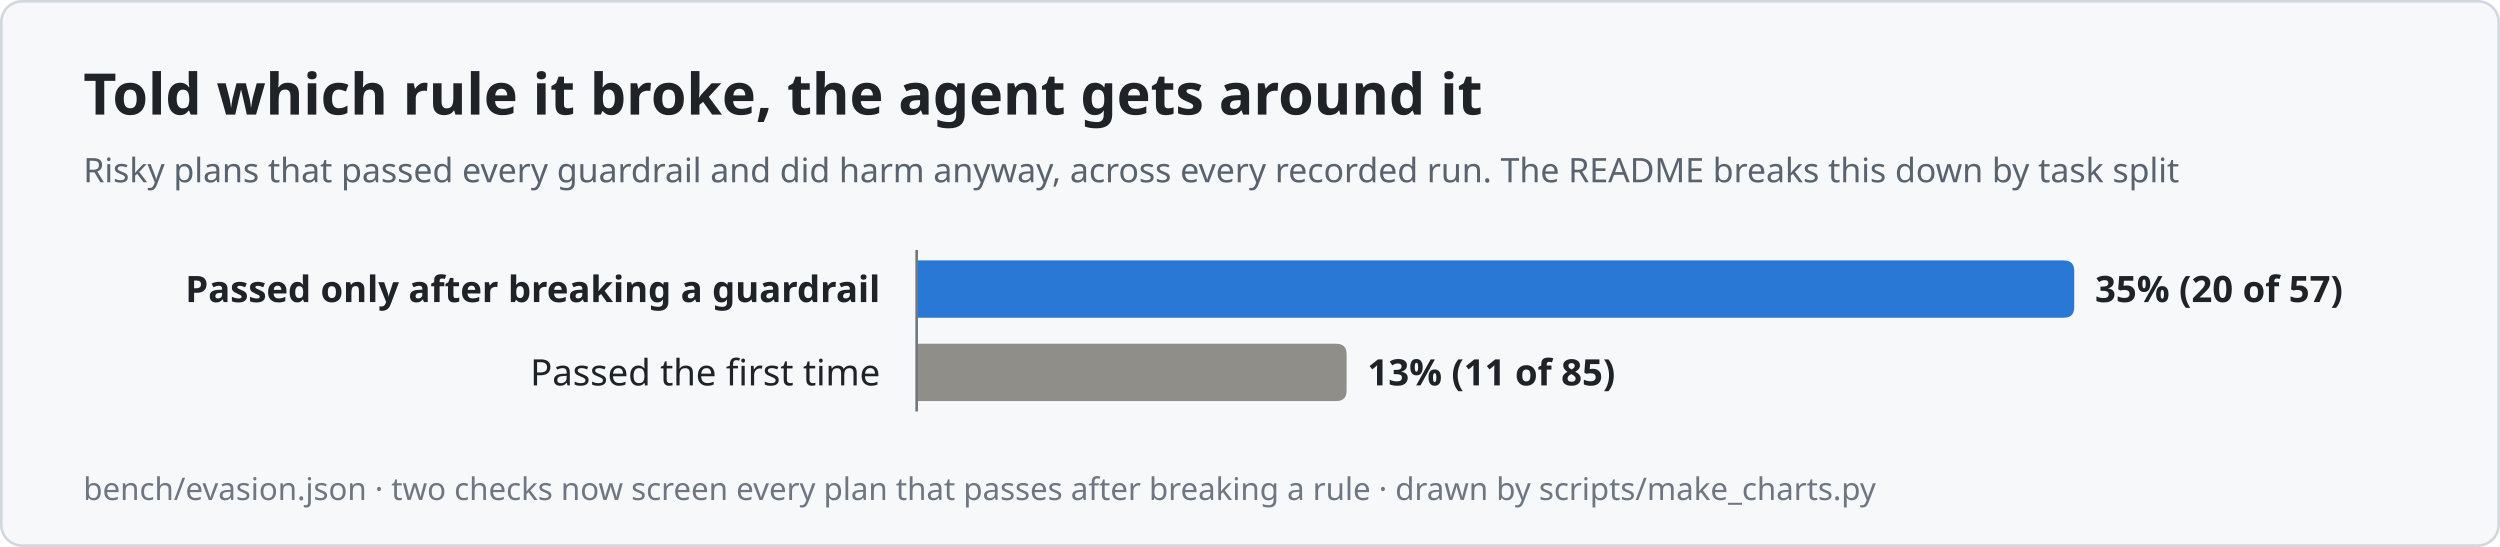
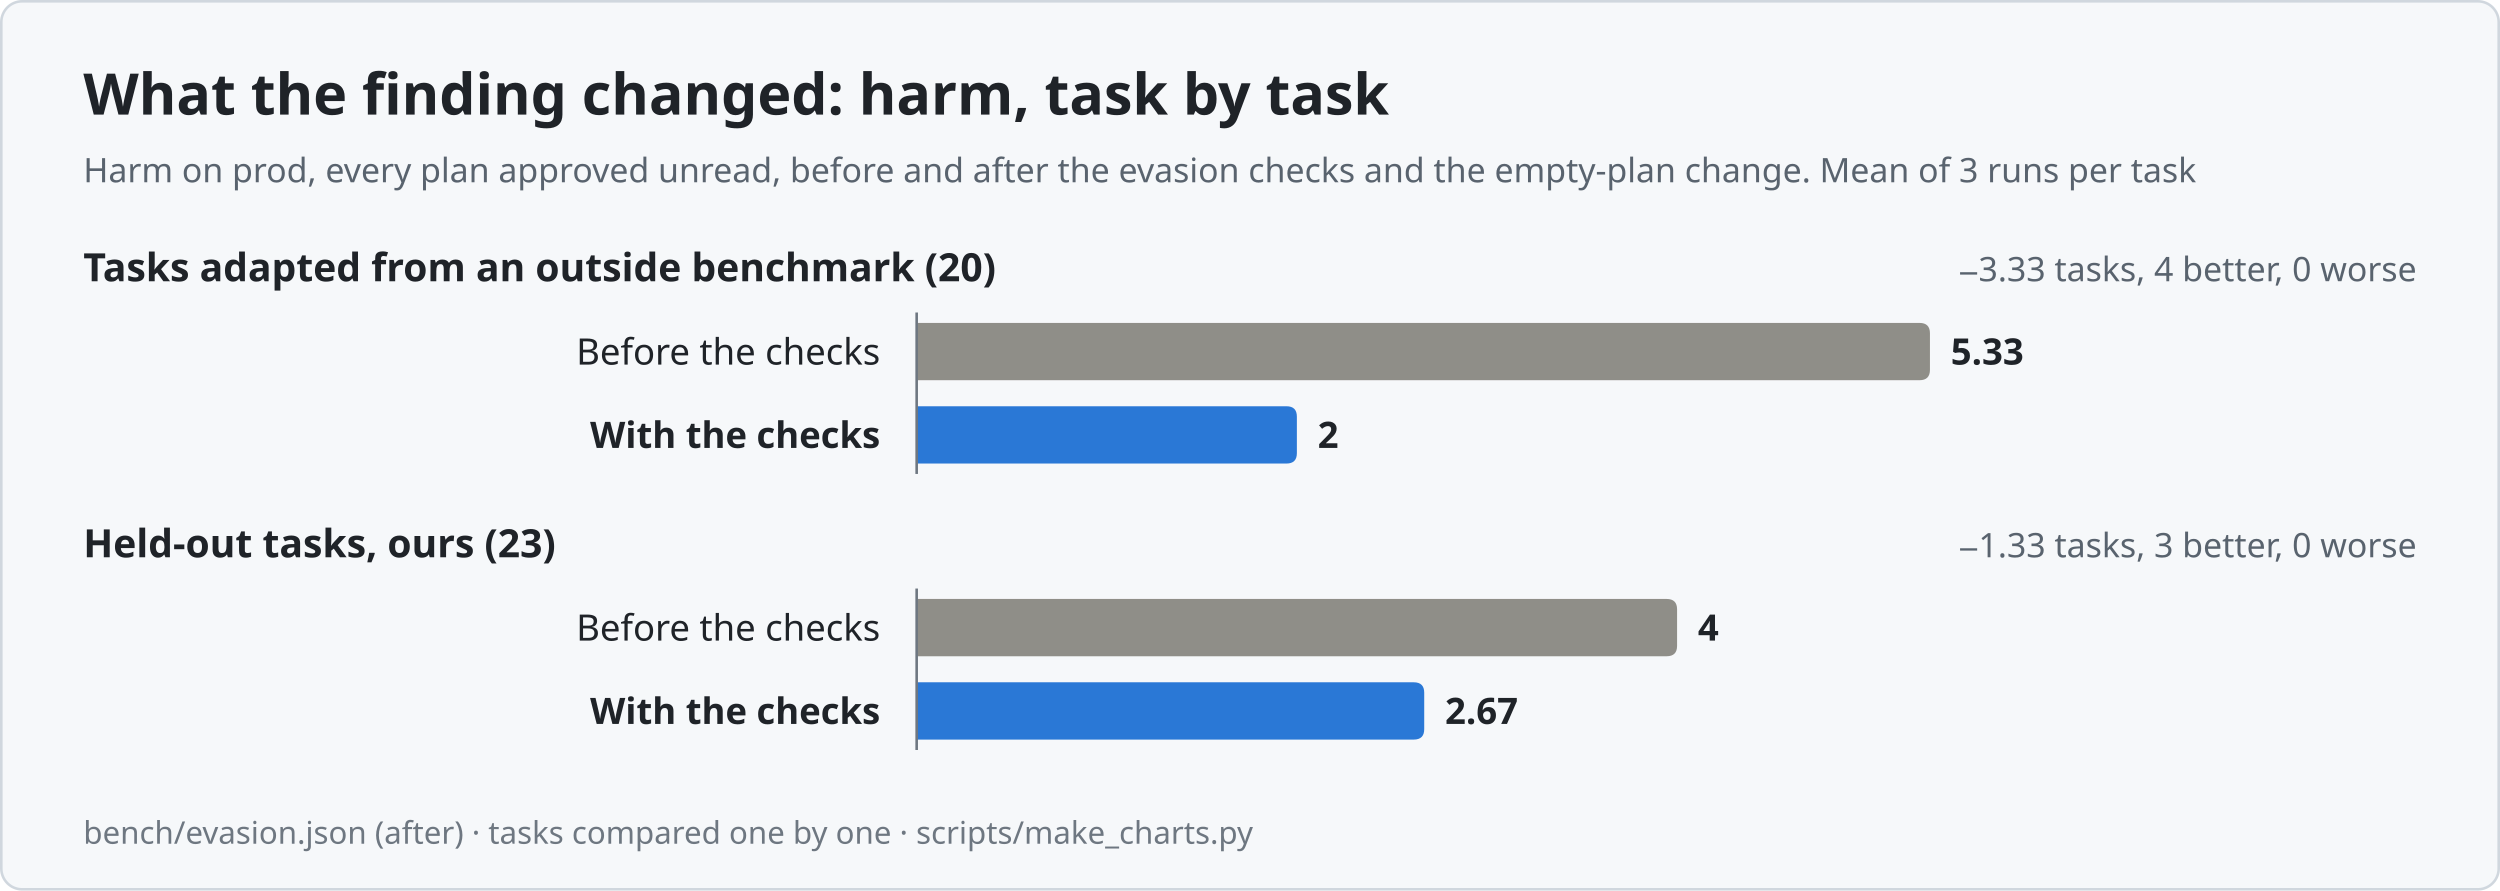
- <svg xmlns="http://www.w3.org/2000/svg" width="960" height="210" viewBox="0 0 960 210" role="img" aria-label="Told which rule it broke, the agent gets around it" font-family="-apple-system, BlinkMacSystemFont, 'Segoe UI', 'Noto Sans', Helvetica, Arial, sans-serif">
-   <rect x="0.5" y="0.5" width="959" height="209" rx="8" fill="#f6f8fa" stroke="#d0d7de" />
-   <text x="32.0" y="44.0" font-size="22" font-weight="600" fill="#1f2328" text-anchor="start" style="font-variant-numeric: tabular-nums">Told which rule it broke, the agent gets around it</text>
-   <text x="32.0" y="70.0" font-size="13" font-weight="400" fill="#59636e" text-anchor="start" style="font-variant-numeric: tabular-nums">Risky plans that passed every guardrail and did harm anyway, across every recorded run. The README breaks this down by task split</text>
-   <text x="338.0" y="116.0" font-size="14" font-weight="600" fill="#1f2328" text-anchor="end" style="font-variant-numeric: tabular-nums">Passed only after breaking a guardrail</text>
-   <path d="M352.0,100.0 H792.5 Q796.5,100.0 796.5,104.0 V118.0 Q796.5,122.0 792.5,122.0 H352.0 Z" fill="#2a78d6" />
-   <text x="804.5" y="116.0" font-size="14" font-weight="700" fill="#1f2328" text-anchor="start" style="font-variant-numeric: tabular-nums">35%  (20 of 57)</text>
-   <text x="338.0" y="148.0" font-size="14" font-weight="400" fill="#1f2328" text-anchor="end" style="font-variant-numeric: tabular-nums">Passed the first time</text>
-   <path d="M352.0,132.0 H513.1 Q517.1,132.0 517.1,136.0 V150.0 Q517.1,154.0 513.1,154.0 H352.0 Z" fill="#8f8e88" />
-   <text x="525.1" y="148.0" font-size="14" font-weight="700" fill="#1f2328" text-anchor="start" style="font-variant-numeric: tabular-nums">13%  (11 of 85)</text>
-   <line x1="352" y1="96" x2="352" y2="158" stroke="#6e7781" stroke-width="1" />
-   <text x="32.0" y="192.0" font-size="12" font-weight="400" fill="#6e7781" text-anchor="start" style="font-variant-numeric: tabular-nums">bench/evasion.json · two checks now screen every plan that passes after breaking a rule · drawn by scripts/make_charts.py</text>
+ <svg xmlns="http://www.w3.org/2000/svg" width="960" height="342" viewBox="0 0 960 342" role="img" aria-label="What the finding changed: harm, task by task" font-family="-apple-system, BlinkMacSystemFont, 'Segoe UI', 'Noto Sans', Helvetica, Arial, sans-serif">
+   <rect x="0.5" y="0.5" width="959" height="341" rx="8" fill="#f6f8fa" stroke="#d0d7de" />
+   <text x="32.0" y="44.0" font-size="22" font-weight="600" fill="#1f2328" text-anchor="start" style="font-variant-numeric: tabular-nums">What the finding changed: harm, task by task</text>
+   <text x="32.0" y="70.0" font-size="13" font-weight="400" fill="#59636e" text-anchor="start" style="font-variant-numeric: tabular-nums">Harm on prod, every plan approved unread, before and after the evasion checks and the empty-plan change. Mean of 3 runs per task</text>
+   <text x="32.0" y="108.0" font-size="15" font-weight="600" fill="#1f2328" text-anchor="start" style="font-variant-numeric: tabular-nums">Tasks adapted from an outside benchmark (20)</text>
+   <text x="928.0" y="108.0" font-size="13" font-weight="400" fill="#59636e" text-anchor="end" style="font-variant-numeric: tabular-nums">−3.33 tasks, 4 better, 0 worse</text>
+   <text x="338.0" y="140.0" font-size="14" font-weight="400" fill="#1f2328" text-anchor="end" style="font-variant-numeric: tabular-nums">Before the checks</text>
+   <path d="M352.0,124.0 H737.1 Q741.1,124.0 741.1,128.0 V142.0 Q741.1,146.0 737.1,146.0 H352.0 Z" fill="#8f8e88" />
+   <text x="749.1" y="140.0" font-size="14" font-weight="700" fill="#1f2328" text-anchor="start" style="font-variant-numeric: tabular-nums">5.33</text>
+   <text x="338.0" y="172.0" font-size="14" font-weight="600" fill="#1f2328" text-anchor="end" style="font-variant-numeric: tabular-nums">With the checks</text>
+   <path d="M352.0,156.0 H494.0 Q498.0,156.0 498.0,160.0 V174.0 Q498.0,178.0 494.0,178.0 H352.0 Z" fill="#2a78d6" />
+   <text x="506.0" y="172.0" font-size="14" font-weight="700" fill="#1f2328" text-anchor="start" style="font-variant-numeric: tabular-nums">2</text>
+   <line x1="352" y1="120" x2="352" y2="182" stroke="#6e7781" stroke-width="1" />
+   <text x="32.0" y="214.0" font-size="15" font-weight="600" fill="#1f2328" text-anchor="start" style="font-variant-numeric: tabular-nums">Held-out tasks, ours (23)</text>
+   <text x="928.0" y="214.0" font-size="13" font-weight="400" fill="#59636e" text-anchor="end" style="font-variant-numeric: tabular-nums">−1.33 tasks, 3 better, 0 worse</text>
+   <text x="338.0" y="246.0" font-size="14" font-weight="400" fill="#1f2328" text-anchor="end" style="font-variant-numeric: tabular-nums">Before the checks</text>
+   <path d="M352.0,230.0 H640.0 Q644.0,230.0 644.0,234.0 V248.0 Q644.0,252.0 640.0,252.0 H352.0 Z" fill="#8f8e88" />
+   <text x="652.0" y="246.0" font-size="14" font-weight="700" fill="#1f2328" text-anchor="start" style="font-variant-numeric: tabular-nums">4</text>
+   <text x="338.0" y="278.0" font-size="14" font-weight="600" fill="#1f2328" text-anchor="end" style="font-variant-numeric: tabular-nums">With the checks</text>
+   <path d="M352.0,262.0 H542.9 Q546.9,262.0 546.9,266.0 V280.0 Q546.9,284.0 542.9,284.0 H352.0 Z" fill="#2a78d6" />
+   <text x="554.9" y="278.0" font-size="14" font-weight="700" fill="#1f2328" text-anchor="start" style="font-variant-numeric: tabular-nums">2.67</text>
+   <line x1="352" y1="226" x2="352" y2="288" stroke="#6e7781" stroke-width="1" />
+   <text x="32.0" y="324.0" font-size="12" font-weight="400" fill="#6e7781" text-anchor="start" style="font-variant-numeric: tabular-nums">bench/evasion.json (after) · tasks compared one by one · scripts/make_charts.py</text>
</svg>
